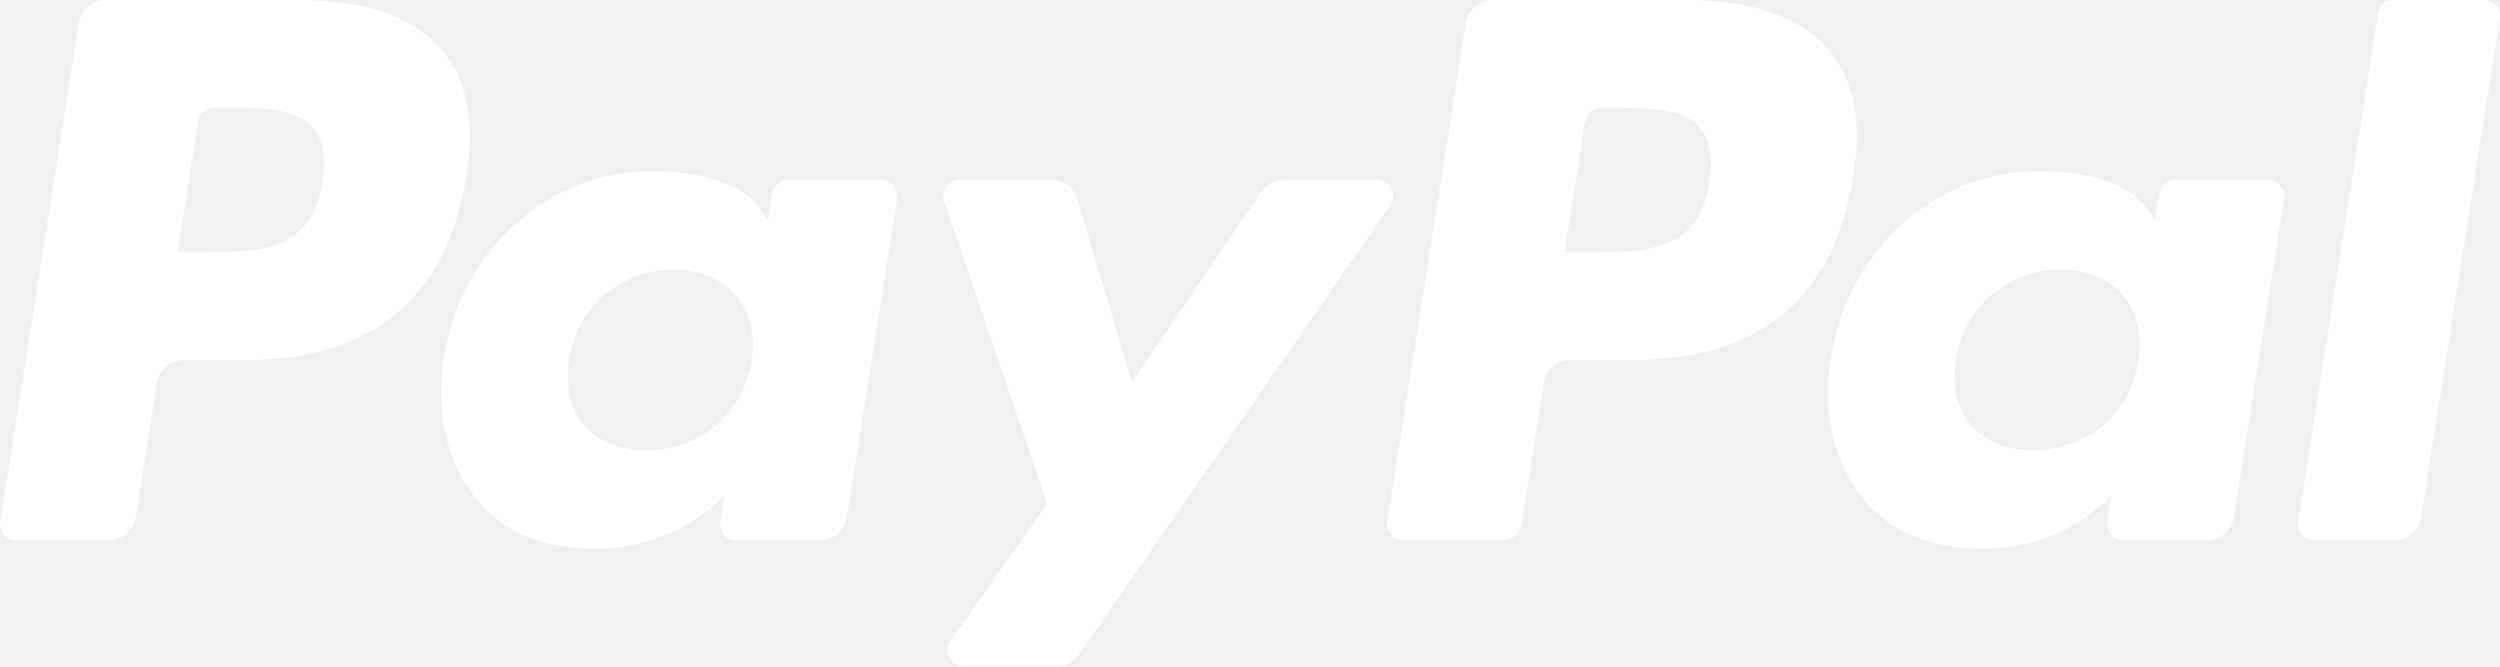
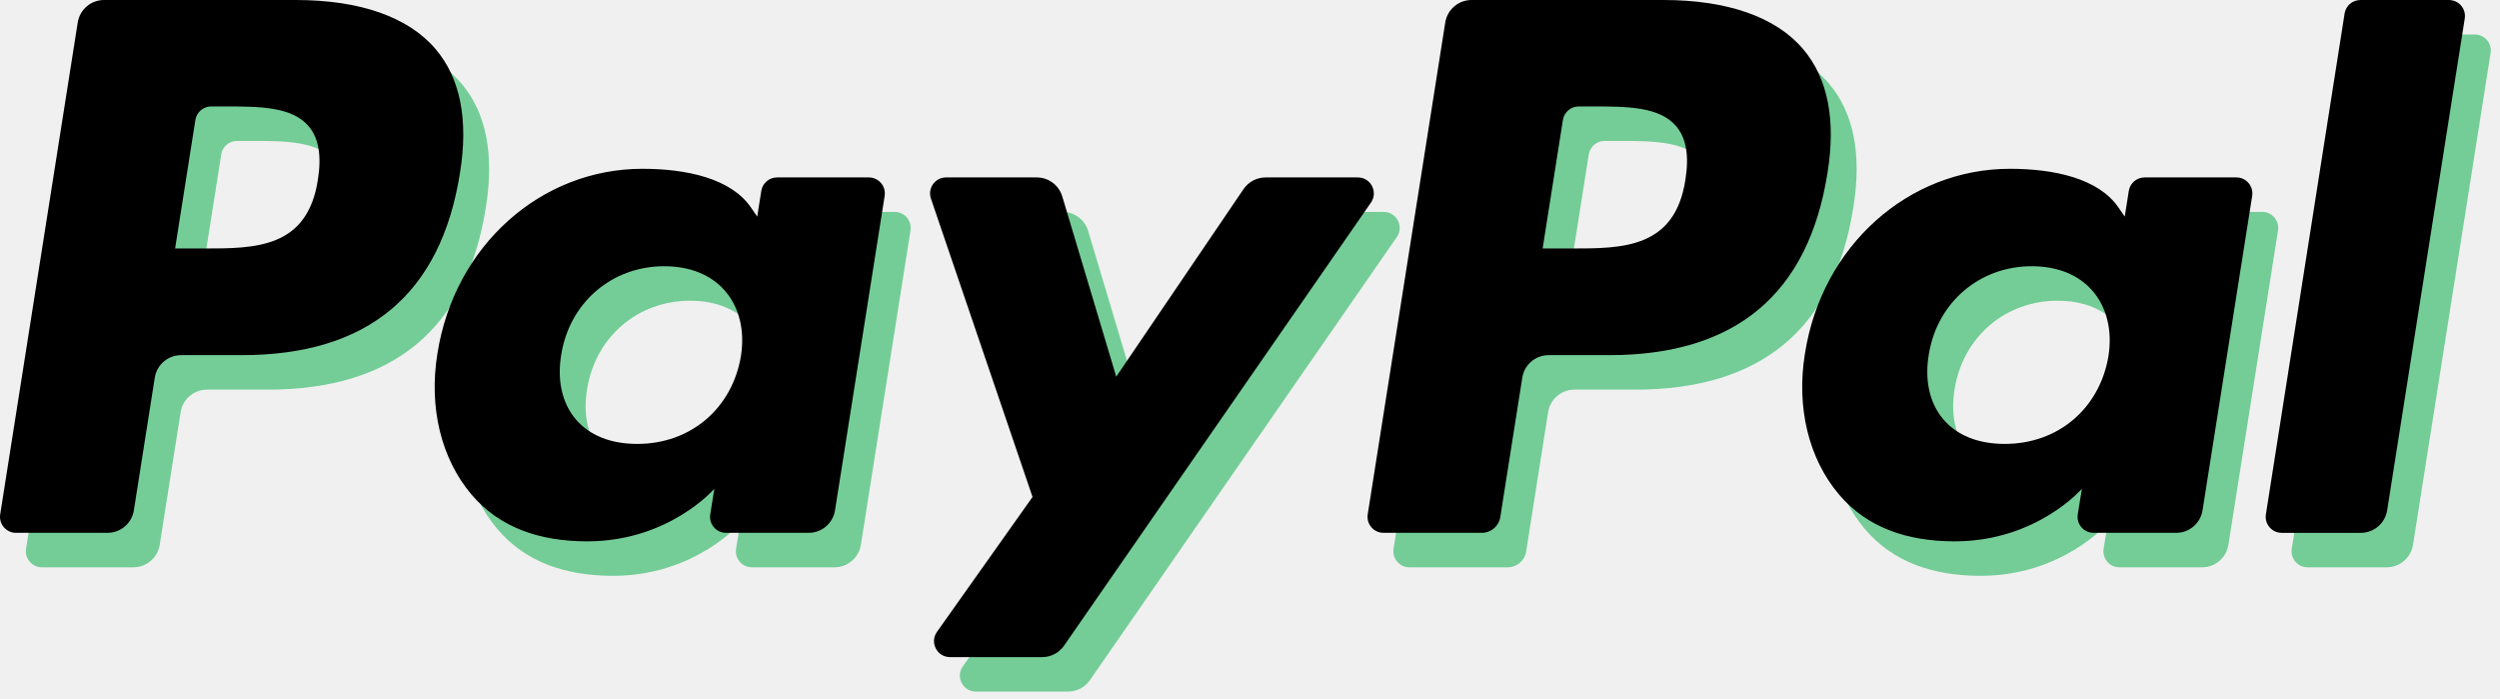
- <svg xmlns="http://www.w3.org/2000/svg" version="1.1" id="Layer_1" x="0px" y="0px" width="286.048px" height="76.225px" viewBox="121.565 23.381 286.048 76.225" enable-background="new 121.565 23.381 286.048 76.225" xml:space="preserve">
-   <g id="Layer_1_1_">
-     <g>
-       <g>
-         <g>
-           <g>
-             <path fill="#FFFFFF" d="M314.585,23.381h-22.25c-1.521,0-2.816,1.107-3.053,2.609l-8.998,57.053       c-0.178,1.126,0.691,2.146,1.832,2.146h11.416c1.064,0,1.973-0.775,2.137-1.827l2.553-16.175       c0.236-1.503,1.531-2.609,3.054-2.609h7.041c14.655,0,23.113-7.093,25.324-21.151c0.995-6.147,0.04-10.979-2.839-14.36       C327.638,25.347,322.029,23.381,314.585,23.381z M317.153,44.218c-1.216,7.987-7.315,7.987-13.216,7.987h-3.355l2.354-14.912       c0.143-0.9,0.92-1.564,1.832-1.564h1.539c4.016,0,7.811,0,9.766,2.288C317.242,39.385,317.596,41.414,317.153,44.218z" />
-             <path fill="#FFFFFF" d="M155.89,23.381h-22.25c-1.521,0-2.816,1.107-3.054,2.609l-8.998,57.053       c-0.177,1.126,0.693,2.146,1.833,2.146h10.624c1.521,0,2.816-1.107,3.054-2.61l2.428-15.392       c0.237-1.503,1.532-2.609,3.053-2.609h7.041c14.656,0,23.114-7.093,25.325-21.151c0.995-6.147,0.04-10.979-2.838-14.36       C168.941,25.347,163.333,23.381,155.89,23.381z M158.457,44.218c-1.216,7.987-7.316,7.987-13.215,7.987h-3.357l2.354-14.912       c0.143-0.9,0.919-1.564,1.832-1.564h1.539c4.016,0,7.81,0,9.765,2.288C158.545,39.385,158.899,41.414,158.457,44.218z" />
-             <path fill="#FFFFFF" d="M222.393,43.963H211.74c-0.912,0-1.689,0.664-1.832,1.566l-0.469,2.979l-0.745-1.078       c-2.308-3.351-7.45-4.469-12.585-4.469c-11.77,0-21.826,8.92-23.783,21.432c-1.019,6.24,0.427,12.205,3.966,16.367       c3.251,3.825,7.891,5.417,13.419,5.417c9.487,0,14.75-6.096,14.75-6.096l-0.476,2.962c-0.179,1.126,0.691,2.146,1.832,2.146       h9.595c1.521,0,2.815-1.107,3.053-2.609l5.761-36.473C224.402,44.98,223.533,43.963,222.393,43.963z M207.544,64.701       c-1.028,6.088-5.861,10.174-12.025,10.174c-3.09,0-5.564-0.994-7.154-2.875c-1.576-1.866-2.169-4.523-1.669-7.483       c0.959-6.033,5.87-10.252,11.94-10.252c3.025,0,5.482,1.004,7.103,2.902C207.371,59.08,208.012,61.755,207.544,64.701z" />
-             <path fill="#FFFFFF" d="M381.089,43.963h-10.653c-0.913,0-1.69,0.664-1.832,1.566l-0.47,2.979l-0.744-1.078       c-2.309-3.351-7.45-4.469-12.585-4.469c-11.771,0-21.826,8.92-23.782,21.432c-1.02,6.24,0.428,12.205,3.966,16.367       c3.251,3.825,7.892,5.417,13.419,5.417c9.487,0,14.75-6.096,14.75-6.096l-0.476,2.962c-0.179,1.126,0.69,2.146,1.832,2.146       h9.595c1.521,0,2.814-1.107,3.053-2.609l5.76-36.473C383.1,44.98,382.229,43.963,381.089,43.963z M366.242,64.701       c-1.029,6.088-5.861,10.174-12.025,10.174c-3.092,0-5.564-0.994-7.155-2.875c-1.575-1.866-2.169-4.523-1.669-7.483       c0.96-6.033,5.869-10.252,11.939-10.252c3.024,0,5.481,1.004,7.104,2.902C366.066,59.08,366.708,61.755,366.242,64.701z" />
-             <path fill="#FFFFFF" d="M279.139,43.963H268.43c-1.024,0-1.981,0.509-2.558,1.355L251.1,67.075l-6.261-20.906       c-0.393-1.309-1.596-2.206-2.961-2.206h-10.527c-1.271,0-2.165,1.25-1.756,2.454l11.792,34.612l-11.091,15.648       c-0.871,1.229,0.008,2.928,1.514,2.928h10.697c1.015,0,1.964-0.497,2.541-1.33l35.615-51.4       C281.515,45.645,280.634,43.963,279.139,43.963z" />
-             <path fill="#FFFFFF" d="M393.647,24.948l-9.133,58.097c-0.177,1.126,0.692,2.145,1.832,2.145h9.185       c1.521,0,2.816-1.107,3.055-2.609l9.004-57.053c0.178-1.126-0.691-2.145-1.832-2.145H395.48       C394.566,23.381,393.789,24.046,393.647,24.948z" />
-           </g>
-         </g>
-       </g>
-     </g>
+ <svg xmlns="http://www.w3.org/2000/svg" width="290" height="81" viewBox="0 0 290 81" fill="none">
+   <g clip-path="url(#clip0)">
+     <path d="M196.02 4H173.77C172.249 4 170.954 5.107 170.717 6.609L161.719 63.662C161.541 64.788 162.41 65.808 163.551 65.808H174.967C176.031 65.808 176.94 65.033 177.104 63.981L179.657 47.806C179.893 46.303 181.188 45.197 182.711 45.197H189.752C204.407 45.197 212.865 38.104 215.076 24.046C216.071 17.899 215.116 13.067 212.237 9.686C209.073 5.966 203.464 4 196.02 4ZM198.588 24.837C197.372 32.824 191.273 32.824 185.372 32.824H182.017L184.371 17.912C184.514 17.012 185.291 16.348 186.203 16.348H187.742C191.758 16.348 195.553 16.348 197.508 18.636C198.677 20.004 199.031 22.033 198.588 24.837Z" fill="#74CD97" />
+     <path d="M37.325 4H15.075C13.554 4 12.259 5.107 12.021 6.609L3.023 63.662C2.846 64.788 3.716 65.808 4.856 65.808H15.48C17.001 65.808 18.296 64.701 18.534 63.198L20.962 47.806C21.199 46.303 22.494 45.197 24.015 45.197H31.056C45.712 45.197 54.17 38.104 56.381 24.046C57.376 17.899 56.421 13.067 53.543 9.686C50.376 5.966 44.768 4 37.325 4ZM39.892 24.837C38.676 32.824 32.576 32.824 26.677 32.824H23.32L25.674 17.912C25.817 17.012 26.593 16.348 27.506 16.348H29.045C33.061 16.348 36.855 16.348 38.81 18.636C39.98 20.004 40.334 22.033 39.892 24.837Z" fill="#74CD97" />
+     <path d="M103.828 24.582H93.175C92.263 24.582 91.486 25.246 91.343 26.148L90.874 29.127L90.129 28.049C87.821 24.698 82.679 23.58 77.544 23.58C65.774 23.58 55.718 32.5 53.761 45.012C52.742 51.252 54.188 57.217 57.727 61.379C60.978 65.204 65.618 66.796 71.146 66.796C80.633 66.796 85.896 60.7 85.896 60.7L85.42 63.662C85.241 64.788 86.111 65.808 87.252 65.808H96.847C98.368 65.808 99.662 64.701 99.9 63.199L105.661 26.726C105.837 25.599 104.968 24.582 103.828 24.582ZM88.979 45.32C87.951 51.408 83.118 55.494 76.954 55.494C73.864 55.494 71.39 54.5 69.8 52.619C68.224 50.753 67.631 48.096 68.131 45.136C69.09 39.103 74.001 34.884 80.071 34.884C83.096 34.884 85.553 35.888 87.174 37.786C88.806 39.699 89.447 42.374 88.979 45.32Z" fill="#74CD97" />
+     <path d="M262.524 24.582H251.871C250.958 24.582 250.181 25.246 250.039 26.148L249.569 29.127L248.825 28.049C246.516 24.698 241.375 23.58 236.24 23.58C224.469 23.58 214.414 32.5 212.458 45.012C211.438 51.252 212.886 57.217 216.424 61.379C219.675 65.204 224.316 66.796 229.843 66.796C239.33 66.796 244.593 60.7 244.593 60.7L244.117 63.662C243.938 64.788 244.807 65.808 245.949 65.808H255.544C257.065 65.808 258.358 64.701 258.597 63.199L264.357 26.726C264.535 25.599 263.664 24.582 262.524 24.582ZM247.677 45.32C246.648 51.408 241.816 55.494 235.652 55.494C232.56 55.494 230.088 54.5 228.497 52.619C226.922 50.753 226.328 48.096 226.828 45.136C227.788 39.103 232.697 34.884 238.767 34.884C241.791 34.884 244.248 35.888 245.871 37.786C247.501 39.699 248.143 42.374 247.677 45.32Z" fill="#74CD97" />
+     <path d="M160.574 24.582H149.865C148.841 24.582 147.884 25.091 147.307 25.937L132.535 47.694L126.274 26.788C125.881 25.479 124.678 24.582 123.313 24.582H112.786C111.515 24.582 110.621 25.832 111.03 27.036L122.822 61.648L111.731 77.296C110.86 78.525 111.739 80.224 113.245 80.224H123.942C124.957 80.224 125.906 79.727 126.483 78.894L162.098 27.494C162.95 26.264 162.069 24.582 160.574 24.582Z" fill="#74CD97" />
+     <path d="M275.082 5.567L265.949 63.664C265.772 64.79 266.641 65.809 267.781 65.809H276.966C278.487 65.809 279.782 64.702 280.021 63.2L289.025 6.147C289.203 5.021 288.334 4.002 287.193 4.002H276.915C276.001 4 275.224 4.665 275.082 5.567Z" fill="#74CD97" />
  </g>
-   <g id="Layer_2">
- </g>
+   <g clip-path="url(#clip1)">
+     <path d="M193.02 0H170.77C169.249 0 167.954 1.107 167.717 2.609L158.719 59.662C158.541 60.788 159.41 61.808 160.551 61.808H171.967C173.031 61.808 173.94 61.033 174.104 59.981L176.657 43.806C176.893 42.303 178.188 41.197 179.711 41.197H186.752C201.407 41.197 209.865 34.104 212.076 20.046C213.071 13.899 212.116 9.067 209.237 5.686C206.073 1.966 200.464 0 193.02 0ZM195.588 20.837C194.372 28.824 188.273 28.824 182.372 28.824H179.017L181.371 13.912C181.514 13.012 182.291 12.348 183.203 12.348H184.742C188.758 12.348 192.553 12.348 194.508 14.636C195.677 16.004 196.031 18.033 195.588 20.837Z" fill="black" />
+     <path d="M34.325 0H12.075C10.554 0 9.259 1.107 9.021 2.609L0.023 59.662C-0.154 60.788 0.716 61.808 1.856 61.808H12.48C14.001 61.808 15.296 60.701 15.534 59.198L17.962 43.806C18.199 42.303 19.494 41.197 21.015 41.197H28.056C42.712 41.197 51.17 34.104 53.381 20.046C54.376 13.899 53.421 9.067 50.543 5.686C47.376 1.966 41.768 0 34.325 0ZM36.892 20.837C35.676 28.824 29.576 28.824 23.677 28.824H20.32L22.674 13.912C22.817 13.012 23.593 12.348 24.506 12.348H26.045C30.061 12.348 33.855 12.348 35.81 14.636C36.98 16.004 37.334 18.033 36.892 20.837Z" fill="black" />
+     <path d="M100.828 20.582H90.175C89.263 20.582 88.486 21.246 88.343 22.148L87.874 25.127L87.129 24.049C84.821 20.698 79.679 19.58 74.544 19.58C62.774 19.58 52.718 28.5 50.761 41.012C49.742 47.252 51.188 53.217 54.727 57.379C57.978 61.204 62.618 62.796 68.146 62.796C77.633 62.796 82.896 56.7 82.896 56.7L82.42 59.662C82.241 60.788 83.111 61.808 84.252 61.808H93.847C95.368 61.808 96.662 60.701 96.9 59.199L102.661 22.726C102.837 21.599 101.968 20.582 100.828 20.582ZM85.979 41.32C84.951 47.408 80.118 51.494 73.954 51.494C70.864 51.494 68.39 50.5 66.8 48.619C65.224 46.753 64.631 44.096 65.131 41.136C66.09 35.103 71.001 30.884 77.071 30.884C80.096 30.884 82.553 31.888 84.174 33.786C85.806 35.699 86.447 38.374 85.979 41.32Z" fill="black" />
+     <path d="M259.524 20.582H248.871C247.958 20.582 247.181 21.246 247.039 22.148L246.569 25.127L245.825 24.049C243.516 20.698 238.375 19.58 233.24 19.58C221.469 19.58 211.414 28.5 209.458 41.012C208.438 47.252 209.886 53.217 213.424 57.379C216.675 61.204 221.316 62.796 226.843 62.796C236.33 62.796 241.593 56.7 241.593 56.7L241.117 59.662C240.938 60.788 241.807 61.808 242.949 61.808H252.544C254.065 61.808 255.358 60.701 255.597 59.199L261.357 22.726C261.535 21.599 260.664 20.582 259.524 20.582ZM244.677 41.32C243.648 47.408 238.816 51.494 232.652 51.494C229.56 51.494 227.088 50.5 225.497 48.619C223.922 46.753 223.328 44.096 223.828 41.136C224.788 35.103 229.697 30.884 235.767 30.884C238.791 30.884 241.248 31.888 242.871 33.786C244.501 35.699 245.143 38.374 244.677 41.32Z" fill="black" />
+     <path d="M157.574 20.582H146.865C145.841 20.582 144.884 21.091 144.307 21.937L129.535 43.694L123.274 22.788C122.881 21.479 121.678 20.582 120.313 20.582H109.786C108.515 20.582 107.621 21.832 108.03 23.036L119.822 57.648L108.731 73.296C107.86 74.525 108.739 76.224 110.245 76.224H120.942C121.957 76.224 122.906 75.727 123.483 74.894L159.098 23.494C159.95 22.264 159.069 20.582 157.574 20.582Z" fill="black" />
+     <path d="M272.082 1.567L262.949 59.664C262.772 60.79 263.641 61.809 264.781 61.809H273.966C275.487 61.809 276.782 60.702 277.021 59.2L286.025 2.147C286.203 1.021 285.334 0.002 284.193 0.002H273.915C273.001 3.40047e-06 272.224 0.665 272.082 1.567Z" fill="black" />
+   </g>
+   <defs>
+     <clipPath id="clip0">
+       <rect width="286.048" height="76.225" fill="white" transform="translate(3 4)" />
+     </clipPath>
+     <clipPath id="clip1">
+       <rect width="286.048" height="76.225" fill="white" />
+     </clipPath>
+   </defs>
</svg>
